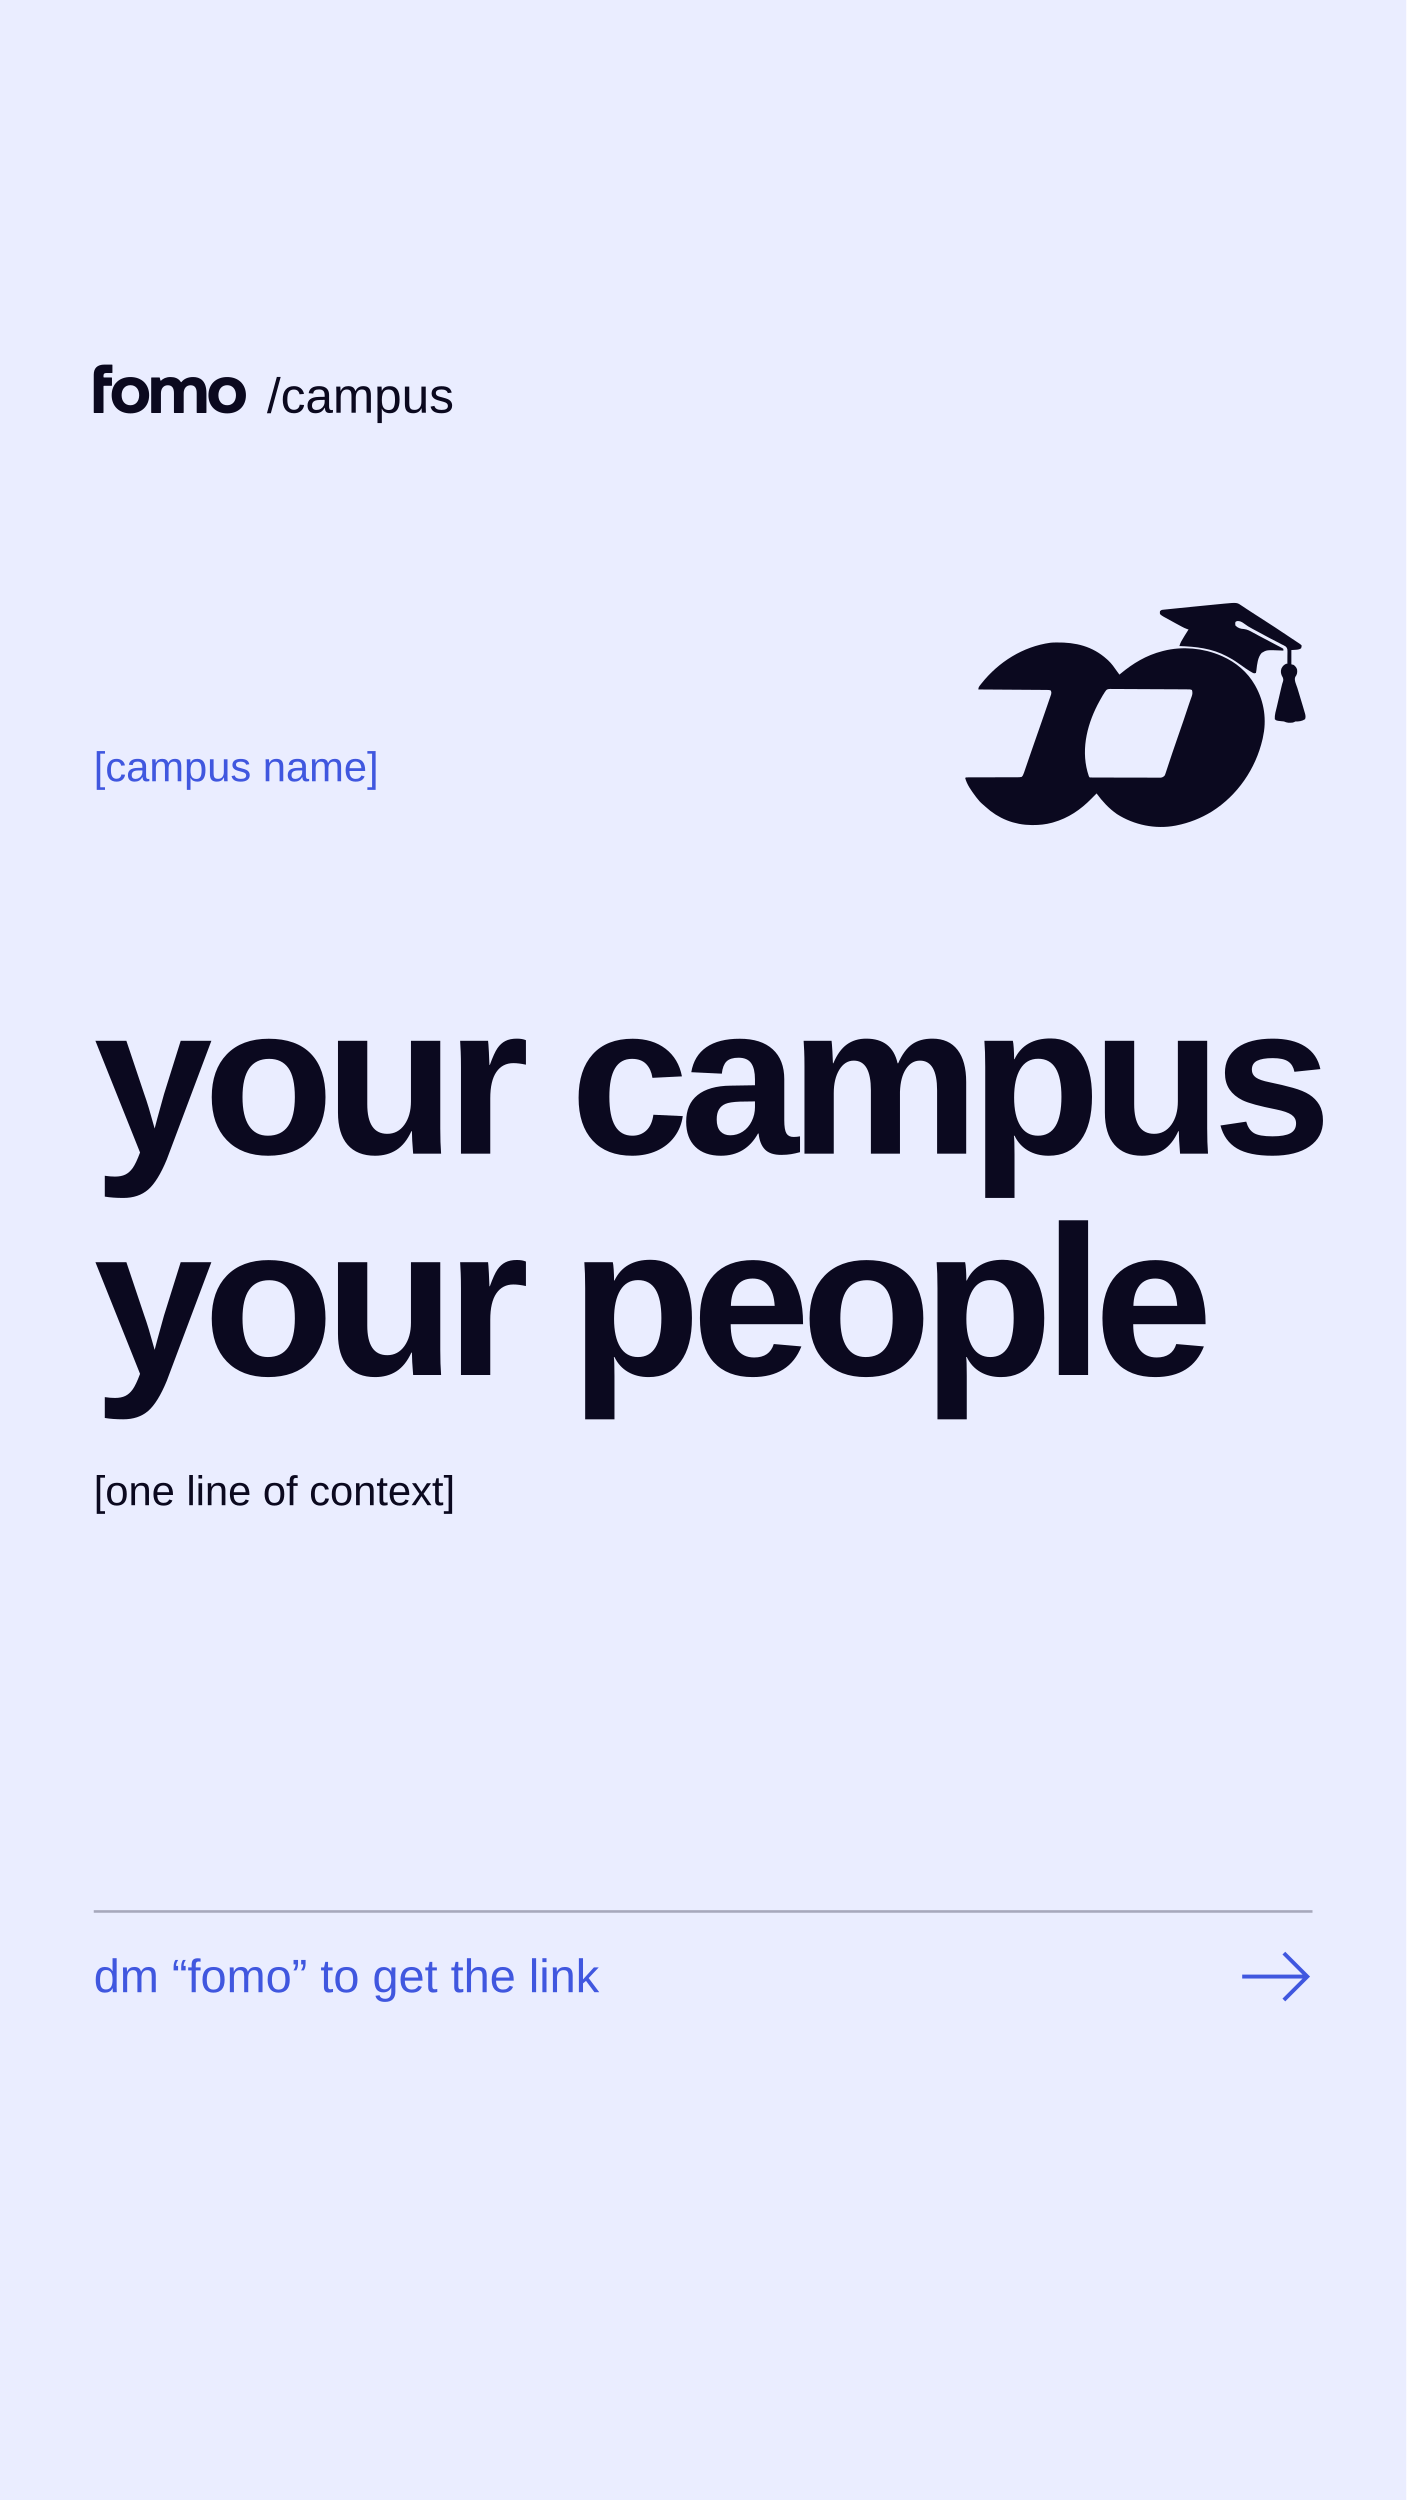
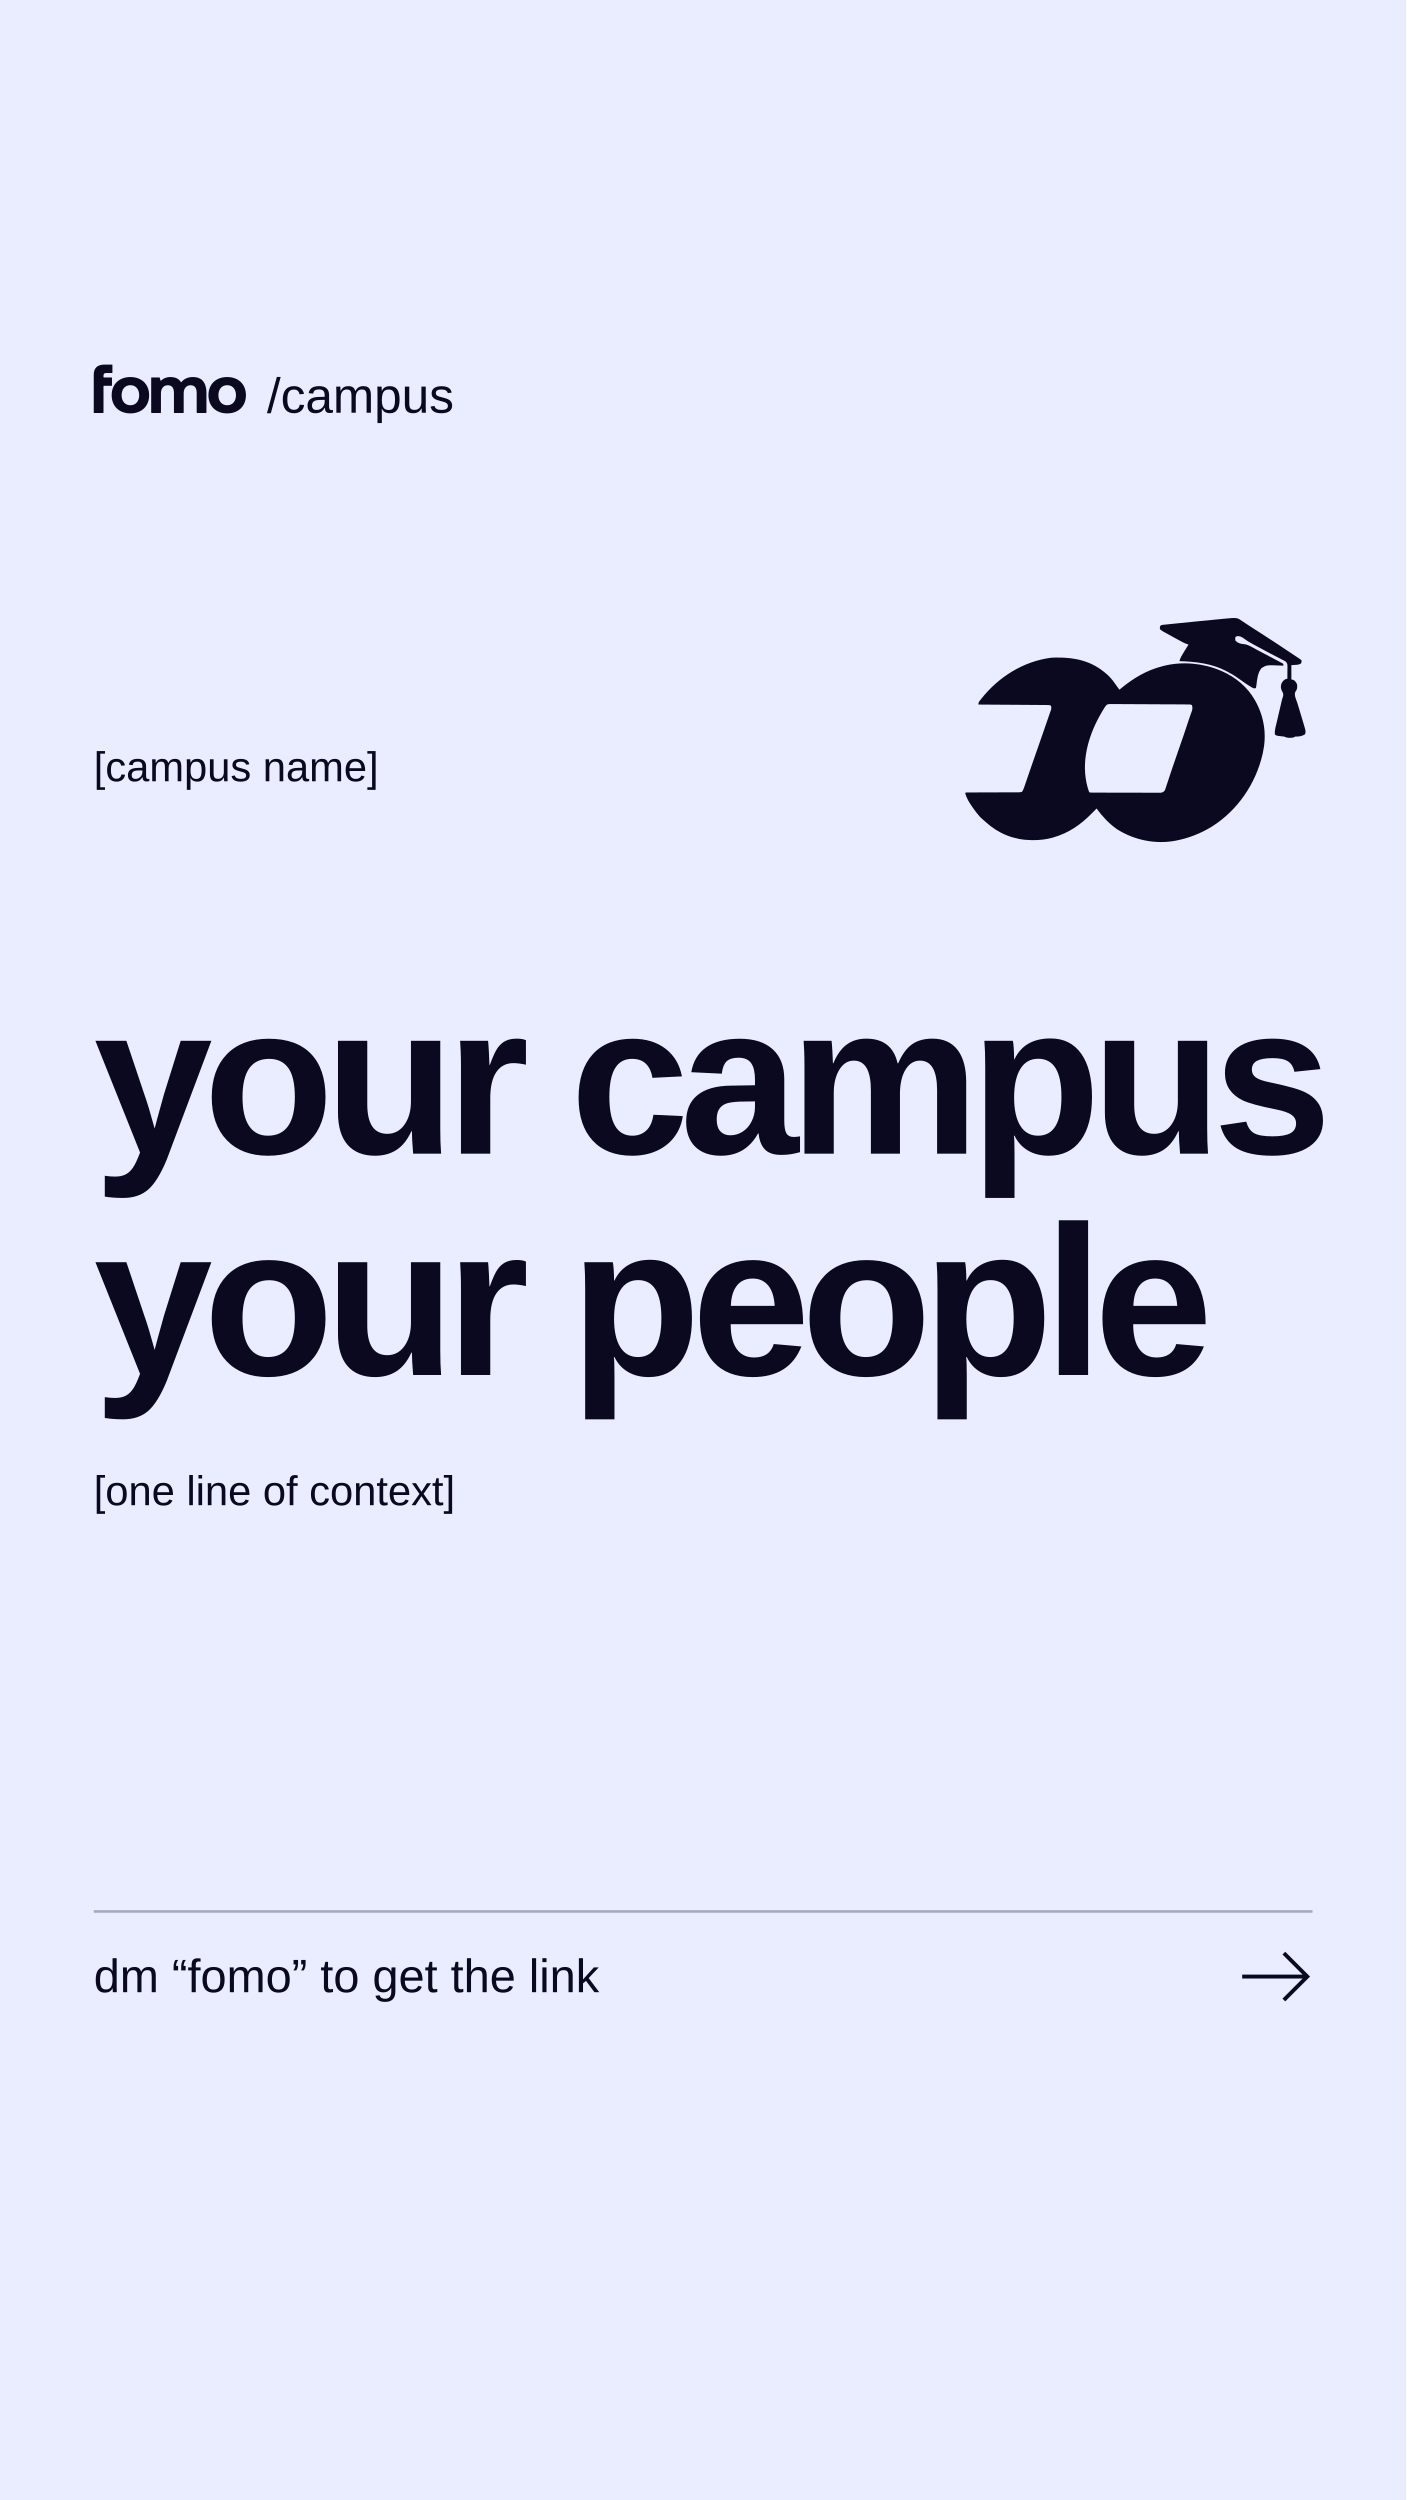
<svg xmlns="http://www.w3.org/2000/svg" xmlns:xlink="http://www.w3.org/1999/xlink" width="1080" height="1920" viewBox="0 0 1080 1920" role="img" aria-labelledby="title description">
  <defs>
    <style>text{font-family:Aeonik,Arial,sans-serif} .headline{font-size:164px;font-weight:700;letter-spacing:-7px} .label{font-size:32px;font-weight:500} .context{font-size:32px;font-weight:400}</style>
    <symbol id="fomo-campus-mark" viewBox="0 0 620 415">
      <g fill="currentColor" fill-rule="evenodd">
        <path d="M0 0 C0.381 0.25 0.381 0.25 2.306 1.515 C3.878 2.55 5.442 3.598 6.998 4.657 C9.732 6.515 12.509 8.298 15.292 10.079 C17.399 11.43 19.495 12.796 21.59 14.164 C24.88 16.307 28.187 18.422 31.504 20.523 C49.106 31.686 66.441 43.242 83.757 54.843 C87.17 57.13 90.585 59.413 94.013 61.676 C94.574 62.047 95.136 62.418 95.714 62.8 C97.17 63.763 98.628 64.722 100.087 65.682 C102.25 67.187 102.25 67.187 104.25 69.188 C104.125 71.688 104.125 71.688 103.25 74.188 C99.92 76.466 96.412 76.605 92.5 76.812 C91.469 76.874 91.469 76.874 86.25 77.188 C86.25 85.438 86.25 93.688 86.25 102.188 C87.57 102.517 88.89 102.847 90.25 103.188 C93.186 105.388 95.078 107.671 96.25 111.188 C96.961 116.546 96.293 120.019 93.027 124.352 C90.708 129.829 95.015 138.1 96.688 143.375 C99.934 153.769 103.084 164.192 106.126 174.648 C106.582 176.211 107.043 177.773 107.508 179.334 C108.163 181.539 108.804 183.747 109.441 185.957 C109.64 186.614 109.838 187.272 110.043 187.949 C111.102 191.689 111.539 194.473 110.25 198.188 C104.979 201.712 99.412 202.434 93.25 202.188 C92.944 202.349 92.944 202.349 91.395 203.164 C88.732 204.435 86.752 204.454 83.812 204.438 C82.886 204.443 81.959 204.448 81.004 204.453 C78.072 204.17 75.954 203.315 73.25 202.188 C71.039 201.879 71.039 201.879 68.875 201.75 C59.926 200.789 59.926 200.789 57.25 198.188 C56.676 190.935 59.254 183.051 60.902 176.047 C61.166 174.91 61.428 173.773 61.691 172.635 C62.238 170.271 62.788 167.908 63.343 165.546 C64.049 162.533 64.748 159.518 65.444 156.502 C66.114 153.6 66.79 150.698 67.465 147.797 C67.589 147.259 67.589 147.259 68.219 144.539 C70.17 136.237 70.17 136.237 71.436 132.618 C72.439 129.624 72.221 128.175 71.25 125.188 C70.734 124.259 70.219 123.331 69.688 122.375 C67.648 117.853 67.231 113.939 68.977 109.227 C71.014 105.3 73.119 103.036 77.25 101.188 C77.91 101.188 78.57 101.188 79.25 101.188 C79.33 97.308 79.35 93.434 79.317 89.554 C79.314 88.237 79.327 86.92 79.356 85.603 C79.581 74.805 79.581 74.805 76.586 71.166 C74.22 69.539 71.868 68.365 69.25 67.188 C67.39 66.189 65.532 65.186 63.676 64.18 C62.166 63.406 60.657 62.632 59.143 61.865 C56.393 60.469 53.652 59.054 50.91 57.641 C50.353 57.354 49.796 57.067 49.223 56.772 C41.778 52.927 34.443 48.882 27.102 44.844 C24.172 43.233 21.236 41.643 18.273 40.094 C12.833 37.246 7.855 34.277 3.02 30.48 C-0.601 27.835 -4.037 26.039 -8.625 26.438 C-10.75 27.188 -10.75 27.188 -11.75 28.188 C-12.125 31 -12.125 31 -11.75 34.188 C-7.513 38.673 -2.735 40.104 3.273 40.398 C9.259 41.042 13.924 43.743 19.125 46.625 C20.657 47.45 22.189 48.275 23.722 49.099 C25.262 49.929 26.798 50.767 28.334 51.605 C31.714 53.44 35.119 55.223 38.531 56.998 C41.6 58.598 44.657 60.22 47.714 61.844 C50.058 63.086 52.407 64.318 54.756 65.549 C57.322 66.898 59.879 68.263 62.438 69.625 C62.925 69.879 62.925 69.879 65.395 71.166 C66.289 71.646 67.184 72.126 68.105 72.621 C68.906 73.044 69.707 73.468 70.532 73.904 C71.099 74.328 71.666 74.751 72.25 75.188 C72.25 76.177 72.25 77.168 72.25 78.188 C71.151 78.125 70.052 78.063 68.92 77.999 C43.085 76.883 43.085 76.883 34.25 82.188 C27.439 89.664 26.212 102.172 25.144 111.841 C24.906 113.925 24.906 113.925 24.25 117.188 C21.25 118.188 21.25 118.188 18.527 116.992 C17.406 116.363 16.294 115.718 15.188 115.062 C14.58 114.71 13.972 114.357 13.346 113.994 C8.089 110.861 3.173 107.315 -1.75 103.688 C-9.148 98.237 -16.625 93.466 -24.75 89.188 C-25.316 88.881 -25.883 88.575 -26.466 88.259 C-52.526 74.198 -80.598 71.188 -109.75 70.188 C-108.162 64.183 -104.98 59.26 -101.75 54 C-101.203 53.098 -100.657 52.197 -100.094 51.268 C-95.861 44.3 -95.861 44.3 -93.75 41.188 C-94.612 40.923 -95.473 40.659 -96.361 40.387 C-99.744 39.256 -102.842 37.695 -105.969 35.992 C-106.545 35.683 -107.121 35.375 -107.714 35.056 C-109.562 34.063 -111.406 33.063 -113.25 32.062 C-114.516 31.379 -115.782 30.696 -117.048 30.013 C-123.518 26.517 -129.979 23.004 -136.375 19.375 C-136.646 19.222 -136.646 19.222 -138.018 18.447 C-140.228 17.172 -141.932 16.005 -143.75 14.188 C-144 11.688 -144 11.688 -143.75 9.188 C-141.368 6.806 -140.56 6.841 -137.29 6.505 C-136.35 6.404 -135.41 6.303 -134.442 6.199 C-133.924 6.148 -133.924 6.148 -131.301 5.891 C-130.209 5.776 -129.117 5.662 -127.991 5.545 C-124.98 5.23 -121.968 4.927 -118.955 4.627 C-116.426 4.374 -113.899 4.115 -111.371 3.855 C-103.213 3.02 -95.052 2.208 -86.891 1.4 C-84.737 1.186 -82.584 0.972 -80.43 0.757 C-71.143 -0.17 -61.855 -1.084 -52.566 -1.986 C-50.513 -2.186 -48.46 -2.388 -46.408 -2.591 C-43.148 -2.912 -39.887 -3.226 -36.627 -3.536 C-34.875 -3.703 -33.123 -3.877 -31.372 -4.051 C-8.751 -6.169 -8.751 -6.169 0 0 Z " fill="currentColor" transform="translate(496.75,16.8125)" id="graduation-cap" />
        <path d="M0 0 C0.334 -0.005 0.334 -0.005 2.026 -0.03 C35.306 -0.419 64.488 6.477 89.801 29.238 C90.184 29.581 90.184 29.581 92.125 31.312 C98.284 37.128 102.994 43.789 107.761 50.741 C109.059 52.61 110.417 54.431 111.801 56.238 C112.456 55.693 113.11 55.148 113.785 54.586 C135.692 36.436 158.906 22.309 186.801 15.238 C187.536 15.044 188.272 14.849 189.029 14.648 C222.008 6.26 258.766 9.745 289.801 23.238 C290.489 23.536 291.178 23.833 291.887 24.14 C315.49 34.578 335.991 51.705 348.801 74.238 C349.161 74.872 349.521 75.506 349.893 76.159 C365.526 104.281 369.958 135.83 362.801 167.238 C362.629 167.999 362.458 168.76 362.281 169.544 C350.348 221.049 318.521 267.61 273.594 295.941 C254.204 307.791 234.057 315.773 211.801 320.238 C211.502 320.298 211.502 320.298 209.992 320.602 C174.894 327.278 137.487 319.563 107.488 300.426 C93.103 290.303 82.155 278.326 71.801 264.238 C68.857 267.165 65.943 270.117 63.051 273.094 C43.793 292.806 22.475 307.371 -4.262 314.988 C-4.609 315.088 -4.609 315.088 -6.369 315.591 C-17.371 318.551 -28.393 319.631 -39.762 319.613 C-40.365 319.613 -40.969 319.612 -41.591 319.612 C-72.15 319.486 -100.351 308.257 -122.715 287.512 C-124.06 286.281 -125.416 285.061 -126.829 283.909 C-131.425 280.147 -135.019 276.047 -138.574 271.301 C-138.854 270.931 -138.854 270.931 -140.267 269.058 C-147.312 259.582 -155.16 248.829 -158.199 237.238 C-157.199 236.238 -157.199 236.238 -155.554 236.114 C-155.195 236.114 -155.195 236.114 -153.379 236.114 C-152.557 236.111 -151.735 236.109 -150.889 236.106 C-149.981 236.108 -149.073 236.11 -148.137 236.112 C-147.662 236.111 -147.662 236.111 -145.255 236.107 C-143.182 236.103 -141.109 236.101 -139.036 236.1 C-134.637 236.097 -130.239 236.075 -125.84 236.055 C-117.64 236.017 -109.441 235.985 -101.241 235.988 C-95.547 235.99 -89.853 235.965 -84.159 235.926 C-81.984 235.915 -79.81 235.914 -77.635 235.922 C-74.596 235.931 -71.559 235.91 -68.52 235.882 C-67.616 235.892 -66.712 235.902 -65.781 235.913 C-63.48 235.874 -61.431 235.795 -59.199 235.238 C-57.222 232.975 -57.222 232.975 -56.199 230.238 C-56.049 229.877 -56.049 229.877 -55.287 228.046 C-55.034 227.307 -54.781 226.568 -54.52 225.807 C-54.225 224.954 -53.929 224.101 -53.625 223.222 C-53.313 222.303 -53.001 221.384 -52.68 220.438 C-52.345 219.467 -52.01 218.496 -51.665 217.495 C-50.567 214.307 -49.477 211.116 -48.387 207.926 C-47.618 205.689 -46.848 203.452 -46.078 201.216 C-45.688 200.085 -45.299 198.955 -44.91 197.824 C-44.717 197.263 -44.523 196.703 -44.324 196.125 C-43.737 194.417 -43.149 192.708 -42.562 191 C-39.445 181.928 -36.273 172.877 -33.085 163.829 C-30.438 156.305 -27.818 148.772 -25.199 141.238 C-25.01 140.693 -25.01 140.693 -24.05 137.935 C-21.733 131.275 -19.426 124.611 -17.137 117.941 C-16.101 114.925 -15.062 111.911 -14.015 108.9 C-12.847 105.543 -11.696 102.18 -10.547 98.816 C-10.192 97.805 -9.838 96.793 -9.473 95.751 C-9.315 95.284 -9.315 95.284 -8.516 92.923 C-8.236 92.111 -7.956 91.299 -7.668 90.462 C-7.144 87.979 -7.261 86.586 -8.199 84.238 C-10.694 82.991 -12.393 83.1 -15.185 83.08 C-16.24 83.07 -17.294 83.06 -18.381 83.05 C-19.554 83.044 -20.727 83.039 -21.901 83.033 C-23.133 83.023 -24.364 83.013 -25.596 83.003 C-28.945 82.976 -32.294 82.955 -35.643 82.935 C-39.141 82.913 -42.639 82.886 -46.137 82.859 C-52.764 82.809 -59.39 82.764 -66.016 82.721 C-73.559 82.672 -81.102 82.617 -88.645 82.561 C-104.163 82.447 -119.681 82.341 -135.199 82.238 C-135.199 78.256 -133.316 76.355 -130.949 73.363 C-130.725 73.077 -130.725 73.077 -129.591 71.629 C-99.67 33.987 -57.047 7.132 -9.063 0.45 C-6.043 0.107 -3.037 0.037 0 0 Z M85.796 87.473 C85.467 88.055 85.139 88.638 84.801 89.238 C84.204 90.127 83.608 91.016 82.993 91.931 C81.328 94.816 79.668 97.702 78.051 100.613 C77.748 101.154 77.446 101.696 77.135 102.253 C56.446 139.508 44.401 184.136 55.855 226.273 C58.318 234.756 58.318 234.756 59.801 236.238 C61.436 236.341 63.077 236.373 64.716 236.379 C65.248 236.382 65.248 236.382 67.94 236.396 C69.13 236.397 70.319 236.398 71.509 236.399 C72.754 236.404 73.999 236.409 75.244 236.414 C78.634 236.428 82.025 236.434 85.415 236.438 C87.533 236.441 89.65 236.446 91.767 236.45 C98.388 236.464 105.009 236.473 111.629 236.477 C119.278 236.482 126.927 236.499 134.576 236.528 C140.483 236.55 146.39 236.56 152.298 236.561 C155.828 236.562 159.358 236.568 162.889 236.586 C166.21 236.602 169.532 236.605 172.854 236.596 C174.073 236.595 175.292 236.599 176.511 236.609 C178.175 236.622 179.84 236.614 181.505 236.606 C181.971 236.607 181.971 236.607 184.328 236.61 C187.274 236.167 188.63 235.243 190.801 233.238 C191.826 231.269 191.826 231.269 192.577 228.99 C192.87 228.127 193.162 227.263 193.463 226.373 C193.766 225.431 194.07 224.49 194.383 223.52 C194.714 222.531 195.045 221.542 195.385 220.524 C196.286 217.828 197.174 215.128 198.058 212.427 C198.991 209.588 199.939 206.754 200.887 203.919 C201.273 202.767 201.658 201.614 202.044 200.462 C202.235 199.888 202.427 199.315 202.624 198.725 C203.21 196.972 203.793 195.219 204.377 193.465 C207.713 183.444 211.177 173.469 214.683 163.506 C220.927 145.762 227.018 127.969 232.861 110.088 C233.957 106.744 235.087 103.418 236.28 100.107 C236.399 99.771 236.399 99.771 237.001 98.067 C237.451 96.798 237.911 95.532 238.385 94.271 C239.795 90.248 239.98 87.345 238.801 83.238 C236.124 81.9 234.056 82.094 231.058 82.071 C230.464 82.065 229.871 82.059 229.259 82.053 C227.261 82.035 225.264 82.024 223.267 82.014 C221.838 82.002 220.409 81.991 218.98 81.979 C214.279 81.943 209.579 81.917 204.879 81.895 C204.079 81.891 203.28 81.887 202.456 81.883 C194.917 81.846 187.378 81.815 179.839 81.793 C170.194 81.766 160.549 81.715 150.904 81.633 C144.124 81.577 137.344 81.548 130.563 81.539 C126.512 81.533 122.463 81.515 118.413 81.468 C114.601 81.424 110.79 81.413 106.977 81.428 C105.58 81.428 104.183 81.416 102.786 81.39 C90.014 81.172 90.014 81.172 85.796 87.473 Z " fill="currentColor" transform="translate(170.1992,80.76172)" id="fomo-eyes" />
      </g>
    </symbol>
    <symbol id="fomo-wordmark" viewBox="0 0 352 113" fill="none">
      <path d="M0.003 23.325C0.003 8.468 7.991 0 24.923 0H42.105C42.675 0 43.134 0.46 43.134 1.029V18.462C43.134 19.031 42.675 19.49 42.105 19.49H28.757C24.443 19.49 22.526 21.408 22.526 25.561V28.685C22.526 29.255 22.985 29.714 23.555 29.714H41.076C41.646 29.714 42.105 30.174 42.105 30.743V48.014C42.105 48.584 41.646 49.043 41.076 49.043H23.555C22.985 49.043 22.526 49.503 22.526 50.072V110.797C22.526 111.366 22.066 111.826 21.497 111.826H1.029C0.46 111.826 0 111.366 0 110.797V23.325H0.003Z" fill="currentColor" />
      <path d="M41.381 70.769C41.381 45.528 58.636 28.757 84.673 28.757C110.711 28.757 127.965 45.531 127.965 70.769C127.965 96.008 110.711 112.782 84.673 112.782C58.636 112.782 41.381 96.008 41.381 70.769ZM104.959 70.769C104.959 57.192 97.291 47.606 84.67 47.606C72.049 47.606 64.384 57.192 64.384 70.769C64.384 84.347 72.052 93.933 84.67 93.933C97.287 93.933 104.959 84.347 104.959 70.769Z" fill="currentColor" />
      <path d="M260.369 65.978V110.796C260.369 111.366 259.909 111.825 259.34 111.825H238.872C238.302 111.825 237.843 111.366 237.843 110.796V65.817C237.843 53.995 233.371 47.767 223.785 47.767C214.199 47.767 207.491 54.794 207.81 67.415V110.796C207.81 111.366 207.35 111.825 206.781 111.825H186.313C185.744 111.825 185.284 111.366 185.284 110.796V65.817C185.284 53.995 180.812 47.767 171.065 47.767C161.318 47.767 155.251 55.117 155.251 66.616V110.796C155.251 111.366 154.792 111.825 154.222 111.825H133.754C133.185 111.825 132.725 111.366 132.725 110.796V30.746C132.725 30.177 133.185 29.717 133.754 29.717H151.571C152.044 29.717 152.456 30.039 152.569 30.495L154.088 36.58C154.246 37.211 155.028 37.447 155.501 37.002C160.183 32.615 166.476 28.757 177.451 28.757C186.961 28.757 195.882 31.703 201.246 40.284C201.565 40.791 202.281 40.836 202.652 40.362C208.307 33.136 217.317 28.757 229.687 28.757C245.662 28.757 260.358 37.063 260.358 65.978H260.369Z" fill="currentColor" />
      <path d="M265.029 70.769C265.029 45.528 282.284 28.757 308.321 28.757C334.359 28.757 351.613 45.531 351.613 70.769C351.613 96.008 334.359 112.782 308.321 112.782C282.284 112.782 265.029 96.008 265.029 70.769ZM328.607 70.769C328.607 57.192 320.939 47.606 308.318 47.606C295.697 47.606 288.032 57.192 288.032 70.769C288.032 84.347 295.7 93.933 308.318 93.933C320.935 93.933 328.607 84.347 328.607 70.769Z" fill="currentColor" />
    </symbol>
  </defs>
  <g id="background">
    <rect width="1080" height="1920" fill="#EAEDFF" />
  </g>
  <g id="brand" color="#0B091F">
    <use href="#fomo-wordmark" xlink:href="#fomo-wordmark" x="72" y="280" width="117" height="37.560" />
    <text x="205" y="317" fill="#0B091F" font-size="38" font-weight="500">/campus</text>
-     <use href="#fomo-campus-mark" xlink:href="#fomo-campus-mark" x="736" y="458" width="272" height="182.065" />
+     <use href="#fomo-campus-mark" xlink:href="#fomo-campus-mark" x="736" y="458" width="272" height="205.227" />
  </g>
  <g id="editable-message">
-     <text x="72" y="600" class="label" fill="#4057DF">[campus name]</text>
+     <text x="72" y="600" class="label" fill="#0B091F">[campus name]</text>
    <text x="72" y="886" class="headline" fill="#0B091F">your campus</text>
    <text x="72" y="1056" class="headline" fill="#0B091F">your people</text>
    <text x="72" y="1156" class="context" fill="#0B091F">[one line of context]</text>
  </g>
  <g id="editable-call-to-action">
    <path d="M72 1468 H1008" stroke="#0B091F" stroke-opacity=".3" stroke-width="2" />
-     <text x="72" y="1530" fill="#4057DF" font-size="36" font-weight="500">dm “fomo” to get the link</text>
-     <path d="M954 1518 H1004 M986 1500 L1004 1518 L986 1536" fill="none" stroke="#4057DF" stroke-width="3" />
+     <text x="72" y="1530" fill="#0B091F" font-size="36" font-weight="500">dm “fomo” to get the link</text>
+     <path d="M954 1518 H1004 M986 1500 L1004 1518 L986 1536" fill="none" stroke="#0B091F" stroke-width="3" />
  </g>
</svg>
